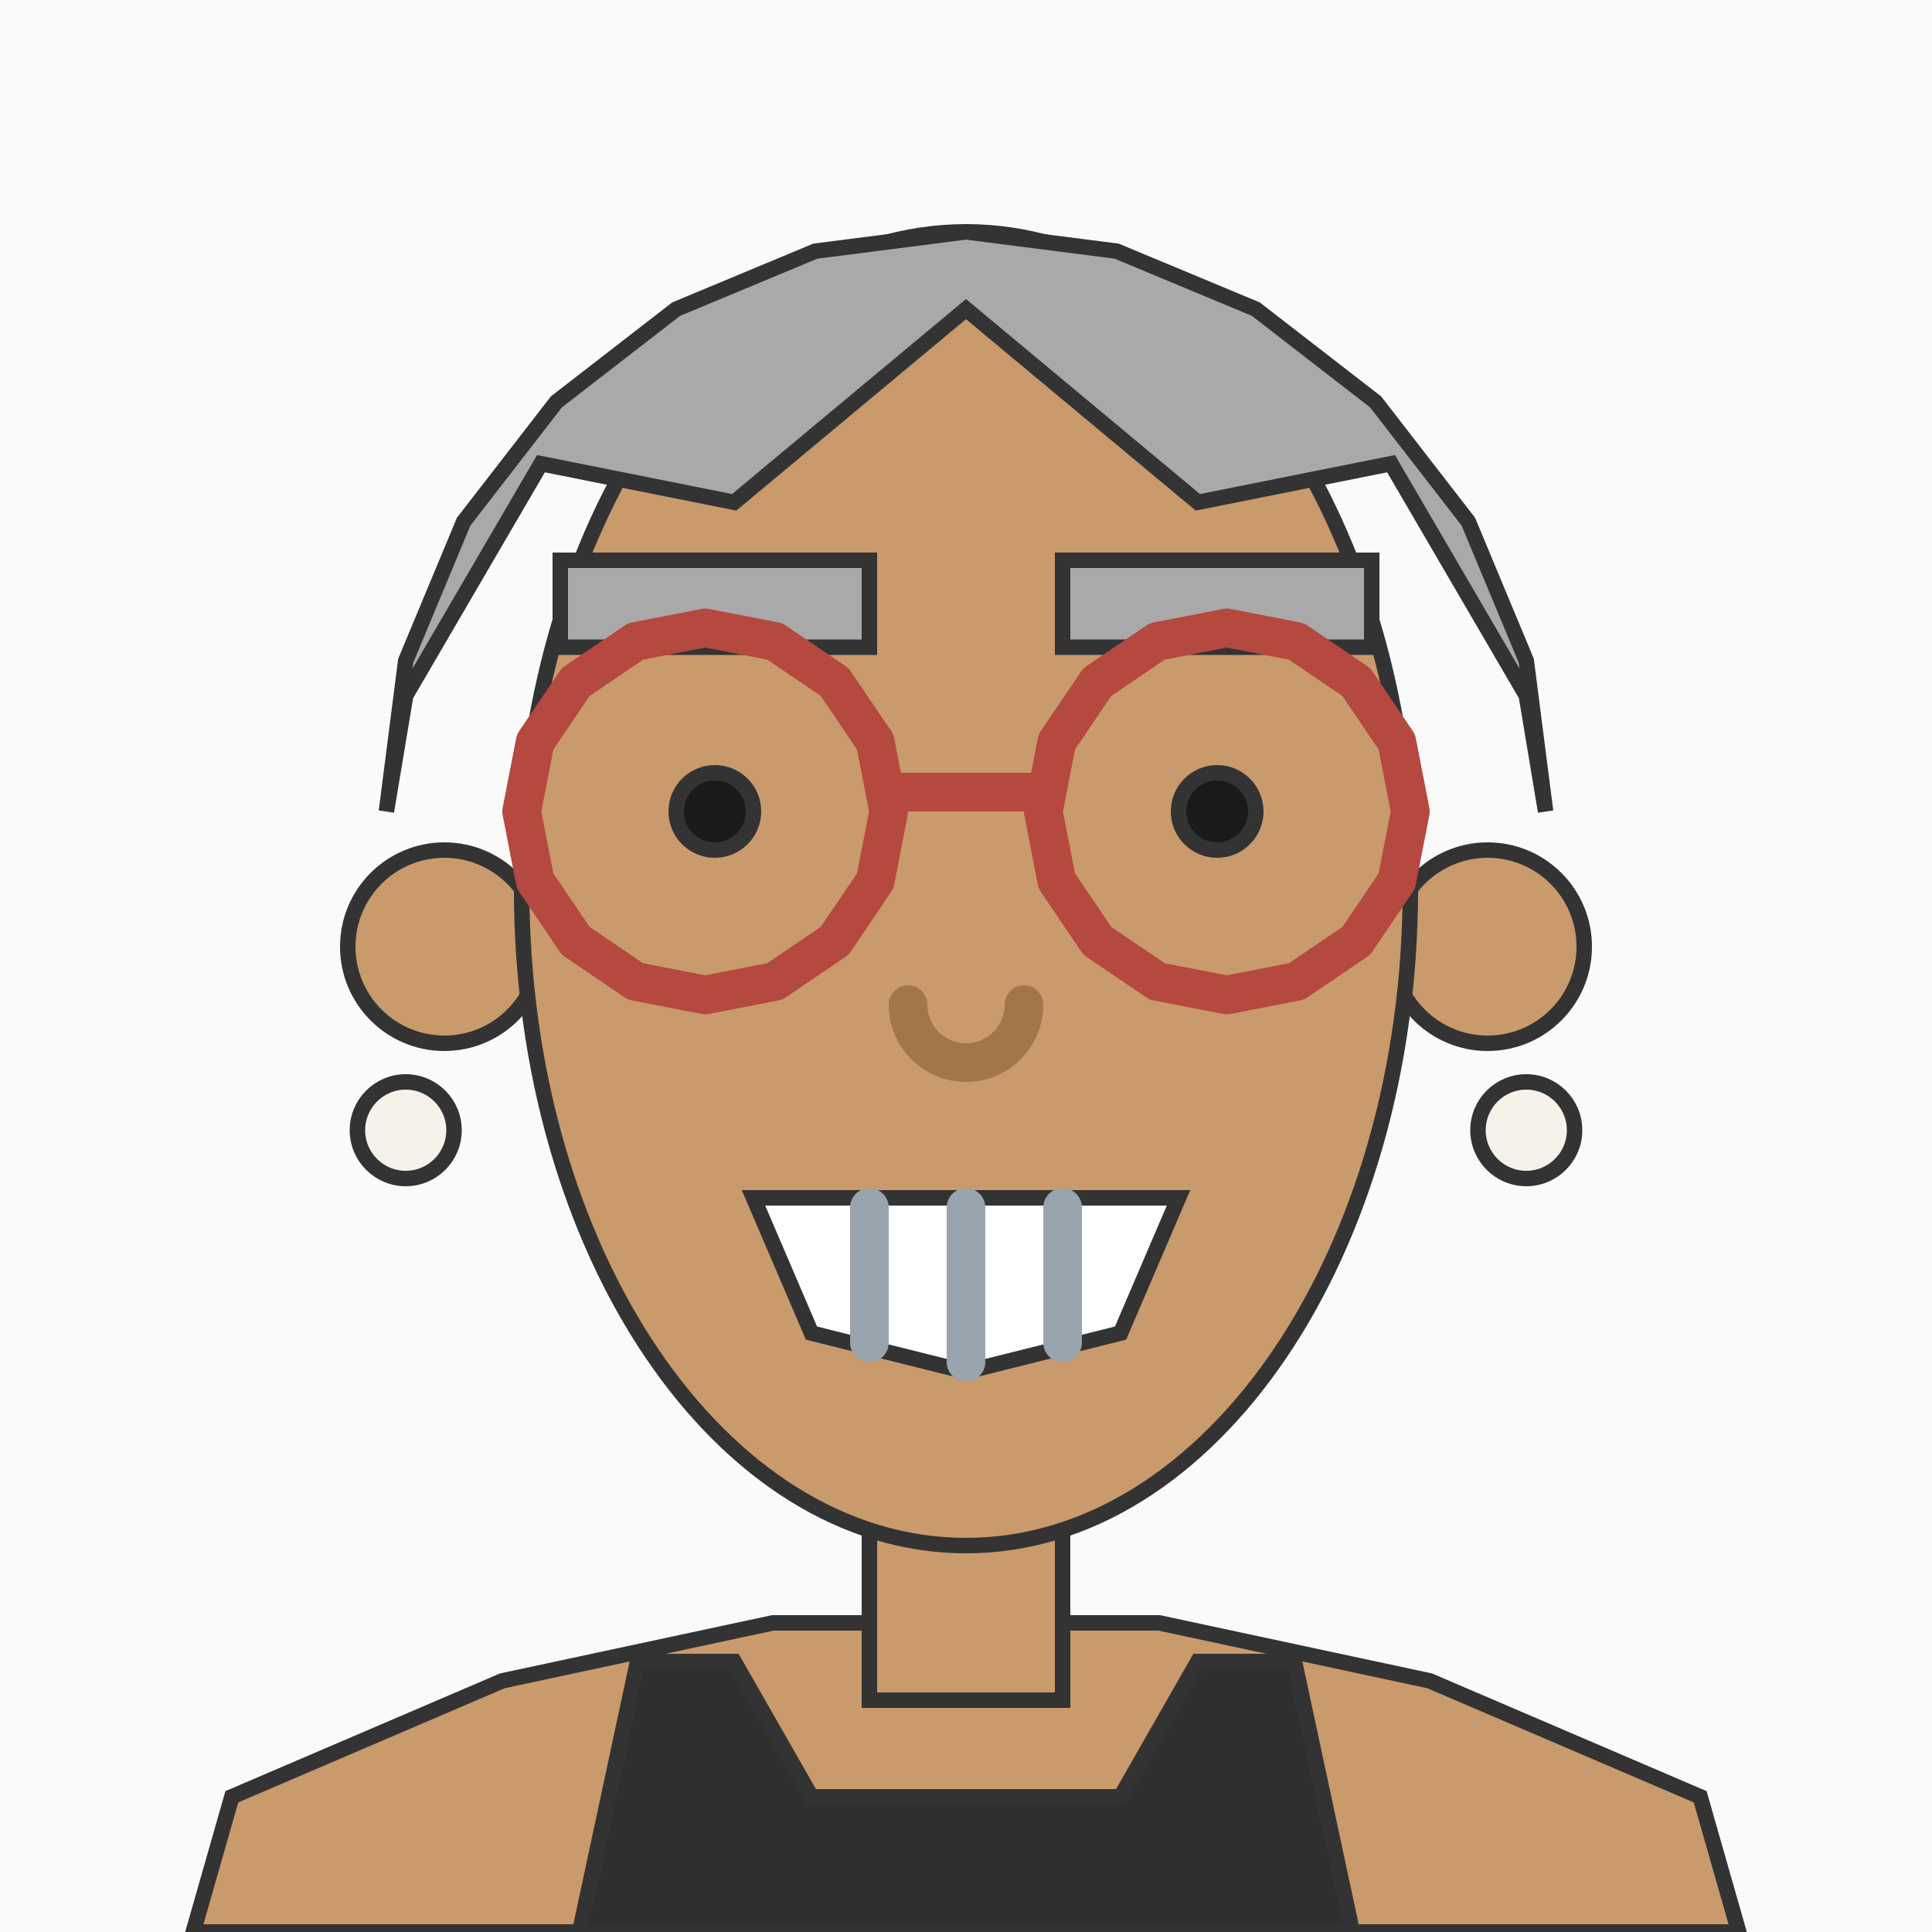
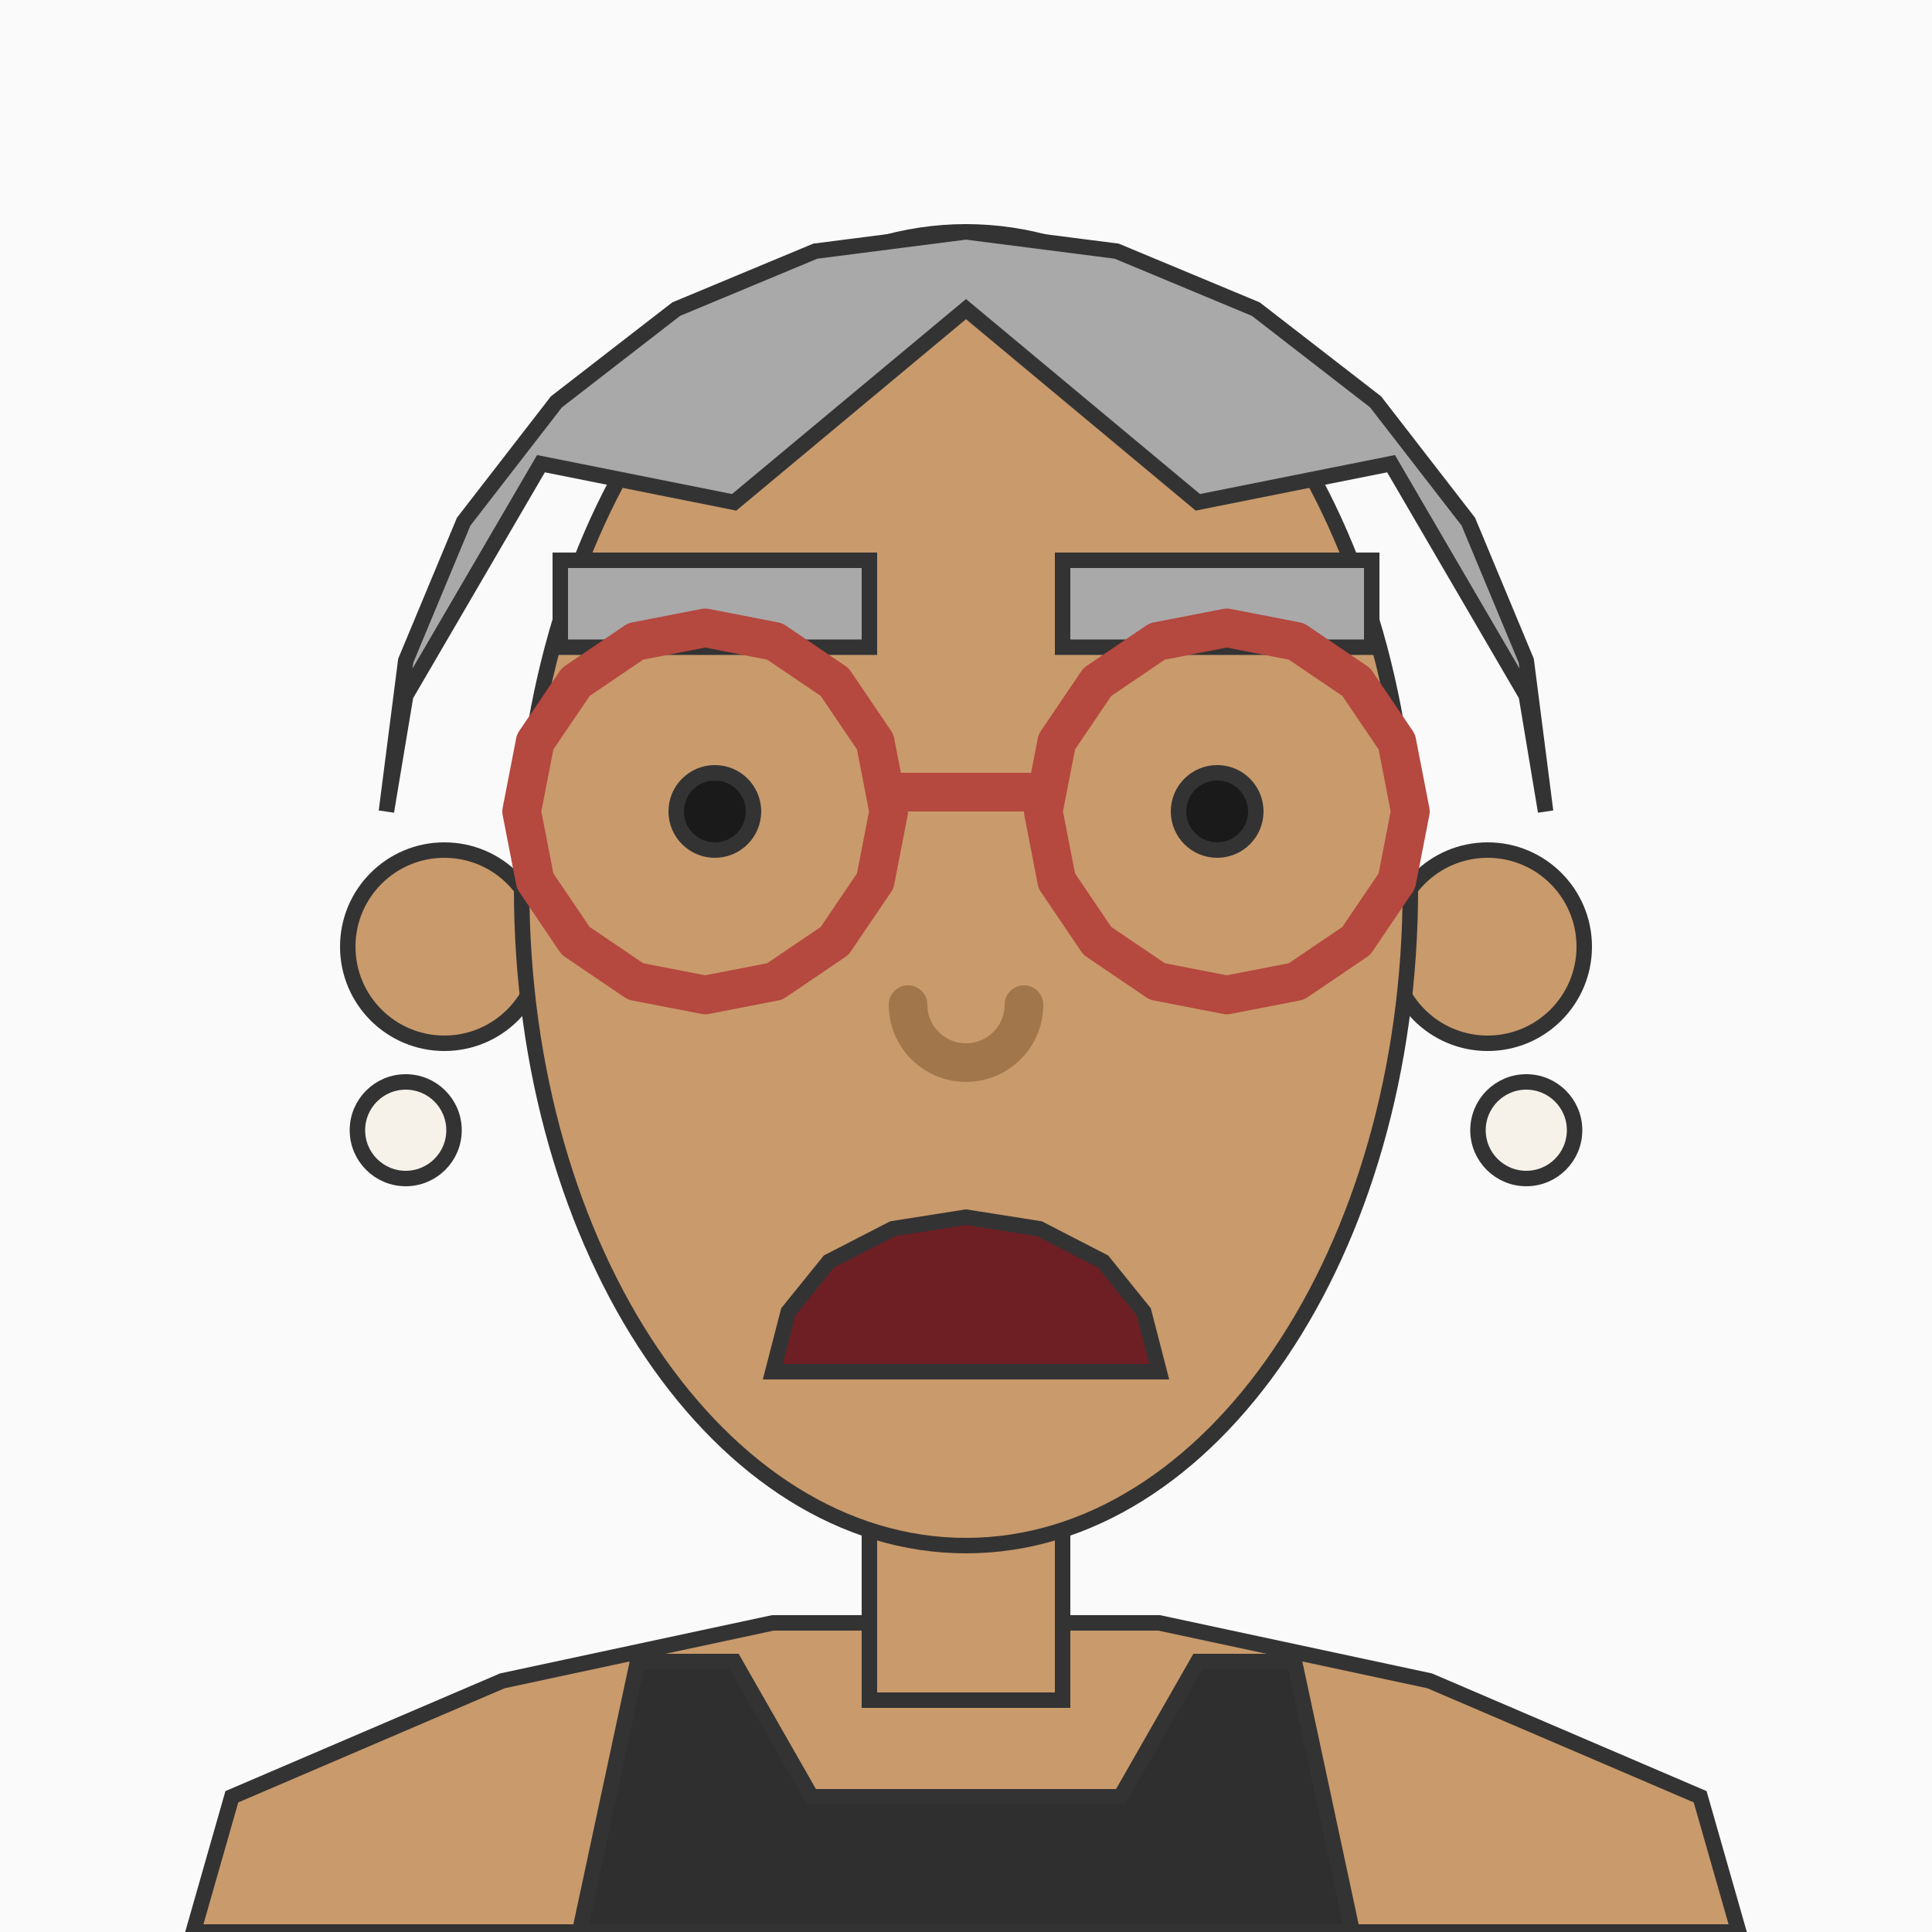
<svg xmlns="http://www.w3.org/2000/svg" viewBox="0 0 100 100" width="200" height="200">
  <rect width="100" height="100" fill="#fafafa" />
  <polygon points="10,100 12,93 26,87 40,84 60,84 74,87 88,93 90,100" fill="#C99A6B" stroke="#333" stroke-width="0.8" />
  <polygon points="30,100 33,86 38,86 42,93 58,93 62,86 67,86 70,100" fill="#2F2F2F" stroke="#333" stroke-width="0.8" />
  <rect x="45" y="70" width="10" height="18" fill="#C99A6B" stroke="#333" stroke-width="0.8" />
  <ellipse cx="23" cy="49" rx="5" ry="5" fill="#C99A6B" stroke="#333" stroke-width="0.8" />
  <ellipse cx="77" cy="49" rx="5" ry="5" fill="#C99A6B" stroke="#333" stroke-width="0.8" />
  <ellipse cx="50" cy="46" rx="23" ry="34" fill="#C99A6B" stroke="#333" stroke-width="0.8" />
-   <polygon points="39,62 61,62 58,69 50,71 42,69" fill="#FFFFFF" stroke="#333" stroke-width="0.8" />
-   <polyline points="45,62.5 45,69.5" fill="none" stroke="#9AA4AE" stroke-width="2" stroke-linecap="round" stroke-linejoin="round" />
-   <polyline points="50,62.5 50,70.5" fill="none" stroke="#9AA4AE" stroke-width="2" stroke-linecap="round" stroke-linejoin="round" />
-   <polyline points="55,62.5 55,69.5" fill="none" stroke="#9AA4AE" stroke-width="2" stroke-linecap="round" stroke-linejoin="round" />
+   <polygon points="40,71 60,71 59.2,67.9 57.1,65.3 53.8,63.6 50,63 46.2,63.6 42.9,65.3 40.8,67.9" fill="#6E1F24" stroke="#333" stroke-width="0.8" />
  <path d="M47 52 A3 3 0 0 0 53 52" fill="none" stroke="#A2764B" stroke-width="2" stroke-linecap="round" stroke-linejoin="round" />
  <ellipse cx="37" cy="42" rx="2" ry="2" fill="#1A1A1A" stroke="#333" stroke-width="0.8" />
  <ellipse cx="63" cy="42" rx="2" ry="2" fill="#1A1A1A" stroke="#333" stroke-width="0.8" />
  <polygon points="29,29 45,29 45,33.5 29,33.5" fill="#A9A9A9" stroke="#333" stroke-width="0.8" />
  <polygon points="71,29 55,29 55,33.5 71,33.5" fill="#A9A9A9" stroke="#333" stroke-width="0.8" />
  <polyline points="46,42 45.3,45.6 43.2,48.7 40.1,50.8 36.5,51.5 32.9,50.8 29.8,48.7 27.7,45.6 27,42 27.7,38.4 29.8,35.3 32.9,33.2 36.5,32.5 40.1,33.2 43.2,35.3 45.3,38.4 46,42" fill="none" stroke="#B5483F" stroke-width="2" stroke-linecap="round" stroke-linejoin="round" />
  <polyline points="73,42 72.3,45.6 70.2,48.7 67.1,50.8 63.5,51.5 59.9,50.8 56.8,48.7 54.7,45.6 54,42 54.7,38.4 56.8,35.3 59.9,33.2 63.5,32.5 67.1,33.2 70.2,35.3 72.3,38.4 73,42" fill="none" stroke="#B5483F" stroke-width="2" stroke-linecap="round" stroke-linejoin="round" />
  <polyline points="46,41 54,41" fill="none" stroke="#B5483F" stroke-width="2" stroke-linecap="round" stroke-linejoin="round" />
  <polygon points="20,42 21,34.2 24,27 28.8,20.8 35,16 42.2,13 50,12 57.8,13 65,16 71.2,20.8 76,27 79,34.2 80,42 79,36 72,24 62,26 50,16 38,26 28,24 21,36" fill="#A9A9A9" stroke="#333" stroke-width="0.8" />
  <ellipse cx="21" cy="58.5" rx="2.5" ry="2.5" fill="#F6F2EA" stroke="#333" stroke-width="0.8" />
  <ellipse cx="79" cy="58.5" rx="2.5" ry="2.5" fill="#F6F2EA" stroke="#333" stroke-width="0.8" />
</svg>
